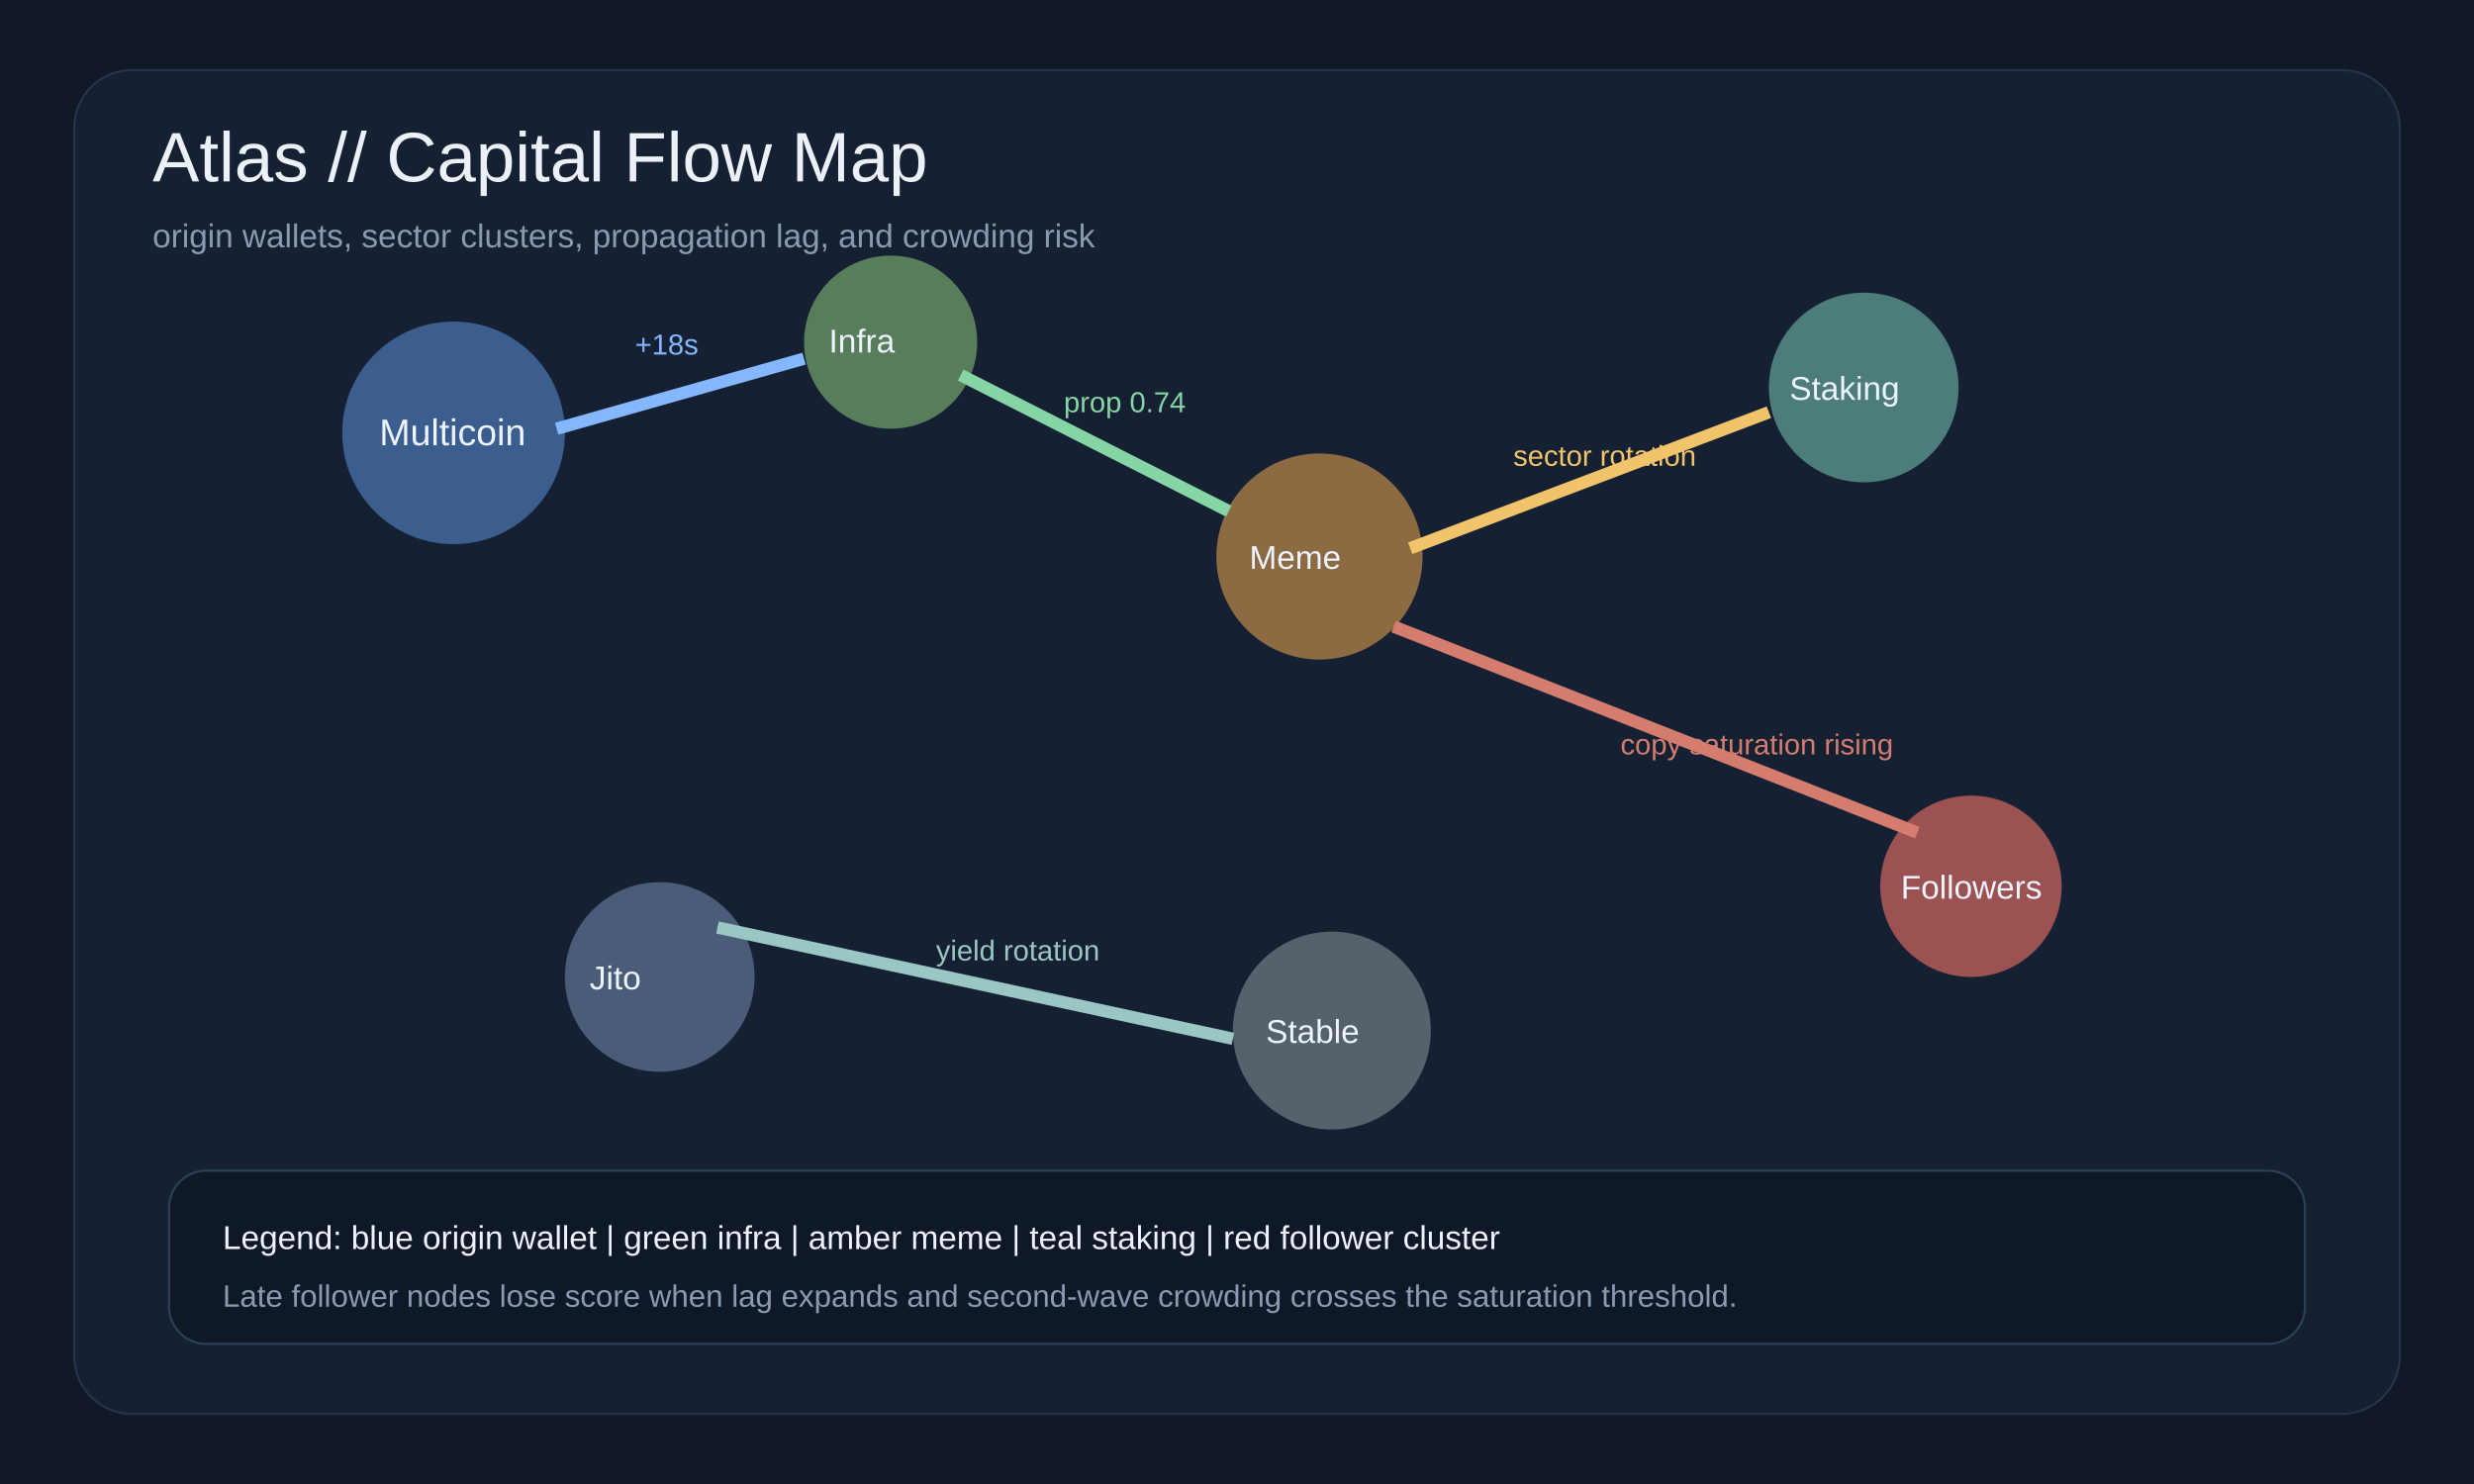
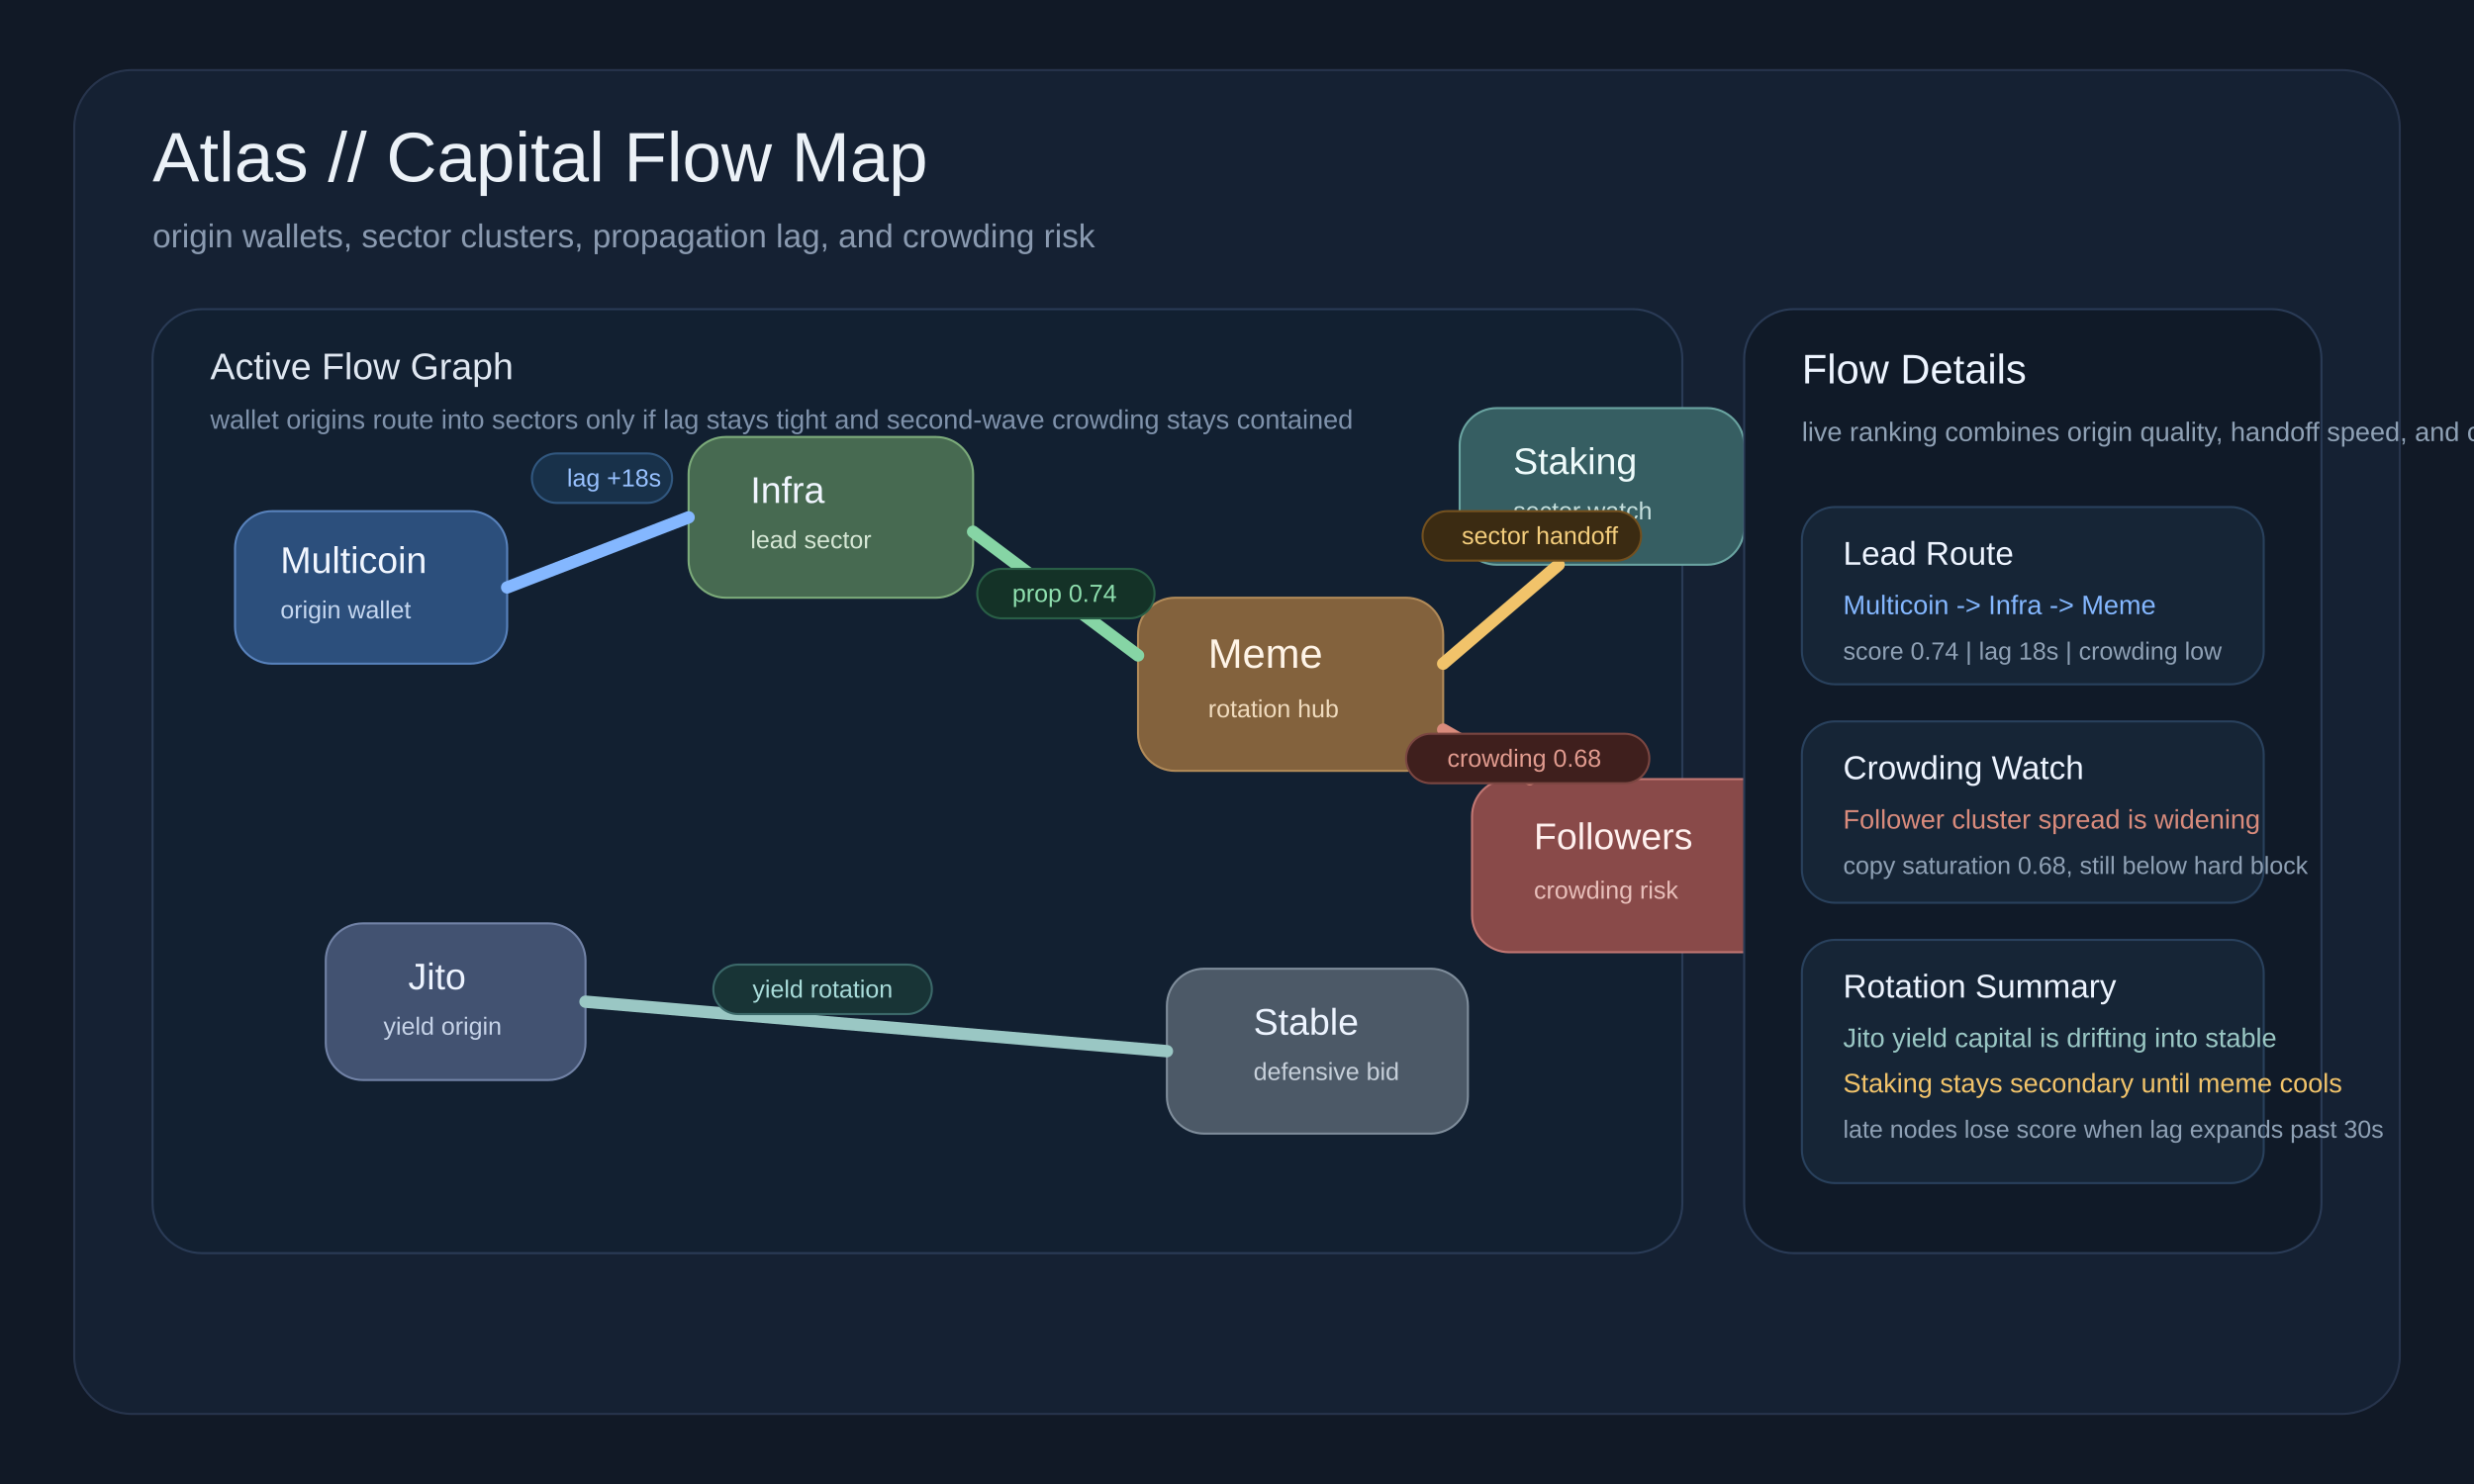
<svg xmlns="http://www.w3.org/2000/svg" viewBox="0 0 1200 720">
  <rect width="1200" height="720" fill="#111926" />
  <rect x="36" y="34" width="1128" height="652" rx="28" fill="#152133" stroke="#27344c" />
  <text x="74" y="88" fill="#ebf1f7" font-size="34" font-family="Arial">Atlas // Capital Flow Map</text>
  <text x="74" y="120" fill="#8a9ab0" font-size="16" font-family="Arial">origin wallets, sector clusters, propagation lag, and crowding risk</text>
-   <circle cx="220" cy="210" r="54" fill="#3c5e8f" />
-   <text x="184" y="216" fill="#edf4ff" font-size="18" font-family="Arial">Multicoin</text>
-   <circle cx="432" cy="166" r="42" fill="#587d5b" />
-   <text x="402" y="171" fill="#edf4ff" font-size="16" font-family="Arial">Infra</text>
-   <circle cx="640" cy="270" r="50" fill="#8c6b42" />
-   <text x="606" y="276" fill="#edf4ff" font-size="16" font-family="Arial">Meme</text>
-   <circle cx="904" cy="188" r="46" fill="#4c7d7a" />
-   <text x="868" y="194" fill="#edf4ff" font-size="16" font-family="Arial">Staking</text>
-   <circle cx="956" cy="430" r="44" fill="#9b5250" />
-   <text x="922" y="436" fill="#edf4ff" font-size="16" font-family="Arial">Followers</text>
-   <circle cx="646" cy="500" r="48" fill="#55616b" />
-   <text x="614" y="506" fill="#edf4ff" font-size="16" font-family="Arial">Stable</text>
-   <circle cx="320" cy="474" r="46" fill="#4b5c78" />
-   <text x="286" y="480" fill="#edf4ff" font-size="16" font-family="Arial">Jito</text>
-   <line x1="270" y1="208" x2="390" y2="174" stroke="#84b7ff" stroke-width="6" />
-   <text x="308" y="172" fill="#84b7ff" font-size="14" font-family="Arial">+18s</text>
-   <line x1="466" y1="182" x2="596" y2="248" stroke="#86d5a5" stroke-width="6" />
-   <text x="516" y="200" fill="#86d5a5" font-size="14" font-family="Arial">prop 0.74</text>
-   <line x1="684" y1="266" x2="858" y2="200" stroke="#f1c36a" stroke-width="6" />
-   <text x="734" y="226" fill="#f1c36a" font-size="14" font-family="Arial">sector rotation</text>
-   <line x1="676" y1="304" x2="930" y2="404" stroke="#d47d6e" stroke-width="6" />
-   <text x="786" y="366" fill="#d47d6e" font-size="14" font-family="Arial">copy saturation rising</text>
-   <line x1="348" y1="450" x2="598" y2="504" stroke="#9ac7c4" stroke-width="6" />
-   <text x="454" y="466" fill="#9ac7c4" font-size="14" font-family="Arial">yield rotation</text>
-   <rect x="82" y="568" width="1036" height="84" rx="18" fill="#0f1826" stroke="#2d4159" />
-   <text x="108" y="606" fill="#edf4ff" font-size="16" font-family="Arial">Legend: blue origin wallet | green infra | amber meme | teal staking | red follower cluster</text>
-   <text x="108" y="634" fill="#8a9ab0" font-size="15" font-family="Arial">Late follower nodes lose score when lag expands and second-wave crowding crosses the saturation threshold.</text>
+   <rect x="74" y="150" width="742" height="458" rx="24" fill="#122031" stroke="#2a3b56" />
+   <text x="102" y="184" fill="#dfe7f1" font-size="18" font-family="Arial">Active Flow Graph</text>
+   <text x="102" y="208" fill="#7f92ab" font-size="13" font-family="Arial">wallet origins route into sectors only if lag stays tight and second-wave crowding stays contained</text>
+   <rect x="114" y="248" width="132" height="74" rx="18" fill="#2c4f7c" stroke="#5882bc" />
+   <text x="136" y="278" fill="#f1f6ff" font-size="18" font-family="Arial">Multicoin</text>
+   <text x="136" y="300" fill="#c5d7f0" font-size="12" font-family="Arial">origin wallet</text>
+   <rect x="334" y="212" width="138" height="78" rx="18" fill="#476a51" stroke="#7cab7a" />
+   <text x="364" y="244" fill="#f1f6ff" font-size="18" font-family="Arial">Infra</text>
+   <text x="364" y="266" fill="#d6e7d5" font-size="12" font-family="Arial">lead sector</text>
+   <rect x="552" y="290" width="148" height="84" rx="18" fill="#83623d" stroke="#b18a58" />
+   <text x="586" y="324" fill="#fff4e7" font-size="20" font-family="Arial">Meme</text>
+   <text x="586" y="348" fill="#f0dbbe" font-size="12" font-family="Arial">rotation hub</text>
+   <rect x="708" y="198" width="138" height="76" rx="18" fill="#365e62" stroke="#6aa4a1" />
+   <text x="734" y="230" fill="#eefbfb" font-size="18" font-family="Arial">Staking</text>
+   <text x="734" y="252" fill="#c5dfdd" font-size="12" font-family="Arial">sector watch</text>
+   <rect x="714" y="378" width="152" height="84" rx="18" fill="#894a49" stroke="#c27773" />
+   <text x="744" y="412" fill="#fff0ee" font-size="18" font-family="Arial">Followers</text>
+   <text x="744" y="436" fill="#e8bfba" font-size="12" font-family="Arial">crowding risk</text>
+   <rect x="566" y="470" width="146" height="80" rx="18" fill="#4c5967" stroke="#7f8d9b" />
+   <text x="608" y="502" fill="#edf4ff" font-size="18" font-family="Arial">Stable</text>
+   <text x="608" y="524" fill="#c7d0da" font-size="12" font-family="Arial">defensive bid</text>
+   <rect x="158" y="448" width="126" height="76" rx="18" fill="#425271" stroke="#7182a6" />
+   <text x="198" y="480" fill="#edf4ff" font-size="18" font-family="Arial">Jito</text>
+   <text x="186" y="502" fill="#c6d3e8" font-size="12" font-family="Arial">yield origin</text>
+   <path d="M246 285 L334 251" stroke="#84b7ff" stroke-width="6" stroke-linecap="round" />
+   <rect x="258" y="220" width="68" height="24" rx="12" fill="#18314a" stroke="#31577f" />
+   <text x="275" y="236" fill="#98c1ff" font-size="12" font-family="Arial">lag +18s</text>
+   <path d="M472 258 L552 318" stroke="#86d5a5" stroke-width="6" stroke-linecap="round" />
+   <rect x="474" y="276" width="86" height="24" rx="12" fill="#143227" stroke="#295e46" />
+   <text x="491" y="292" fill="#8fe0af" font-size="12" font-family="Arial">prop 0.74</text>
+   <path d="M700 322 L756 274" stroke="#f1c36a" stroke-width="6" stroke-linecap="round" />
+   <rect x="690" y="248" width="106" height="24" rx="12" fill="#3b2b12" stroke="#72501f" />
+   <text x="709" y="264" fill="#f3cd7c" font-size="12" font-family="Arial">sector handoff</text>
+   <path d="M700 354 L742 378" stroke="#d98b7c" stroke-width="6" stroke-linecap="round" />
+   <rect x="682" y="356" width="118" height="24" rx="12" fill="#3f1f1d" stroke="#7a4641" />
+   <text x="702" y="372" fill="#e19b8f" font-size="12" font-family="Arial">crowding 0.68</text>
+   <path d="M284 486 L566 510" stroke="#9ac7c4" stroke-width="6" stroke-linecap="round" />
+   <rect x="346" y="468" width="106" height="24" rx="12" fill="#183436" stroke="#3b6869" />
+   <text x="365" y="484" fill="#a9dcda" font-size="12" font-family="Arial">yield rotation</text>
+   <rect x="846" y="150" width="280" height="458" rx="24" fill="#101a28" stroke="#2a3b56" />
+   <text x="874" y="186" fill="#edf4ff" font-size="20" font-family="Arial">Flow Details</text>
+   <text x="874" y="214" fill="#8fa1b5" font-size="13" font-family="Arial">live ranking combines origin quality, handoff speed, and crowding decay</text>
+   <rect x="874" y="246" width="224" height="86" rx="16" fill="#162536" stroke="#29415d" />
+   <text x="894" y="274" fill="#edf4ff" font-size="16" font-family="Arial">Lead Route</text>
+   <text x="894" y="298" fill="#84b7ff" font-size="13" font-family="Arial">Multicoin -&gt; Infra -&gt; Meme</text>
+   <text x="894" y="320" fill="#8fa1b5" font-size="12" font-family="Arial">score 0.74 | lag 18s | crowding low</text>
+   <rect x="874" y="350" width="224" height="88" rx="16" fill="#162536" stroke="#29415d" />
+   <text x="894" y="378" fill="#edf4ff" font-size="16" font-family="Arial">Crowding Watch</text>
+   <text x="894" y="402" fill="#d98b7c" font-size="13" font-family="Arial">Follower cluster spread is widening</text>
+   <text x="894" y="424" fill="#8fa1b5" font-size="12" font-family="Arial">copy saturation 0.68, still below hard block</text>
+   <rect x="874" y="456" width="224" height="118" rx="16" fill="#162536" stroke="#29415d" />
+   <text x="894" y="484" fill="#edf4ff" font-size="16" font-family="Arial">Rotation Summary</text>
+   <text x="894" y="508" fill="#9ac7c4" font-size="13" font-family="Arial">Jito yield capital is drifting into stable</text>
+   <text x="894" y="530" fill="#f1c36a" font-size="13" font-family="Arial">Staking stays secondary until meme cools</text>
+   <text x="894" y="552" fill="#8fa1b5" font-size="12" font-family="Arial">late nodes lose score when lag expands past 30s</text>
</svg>
